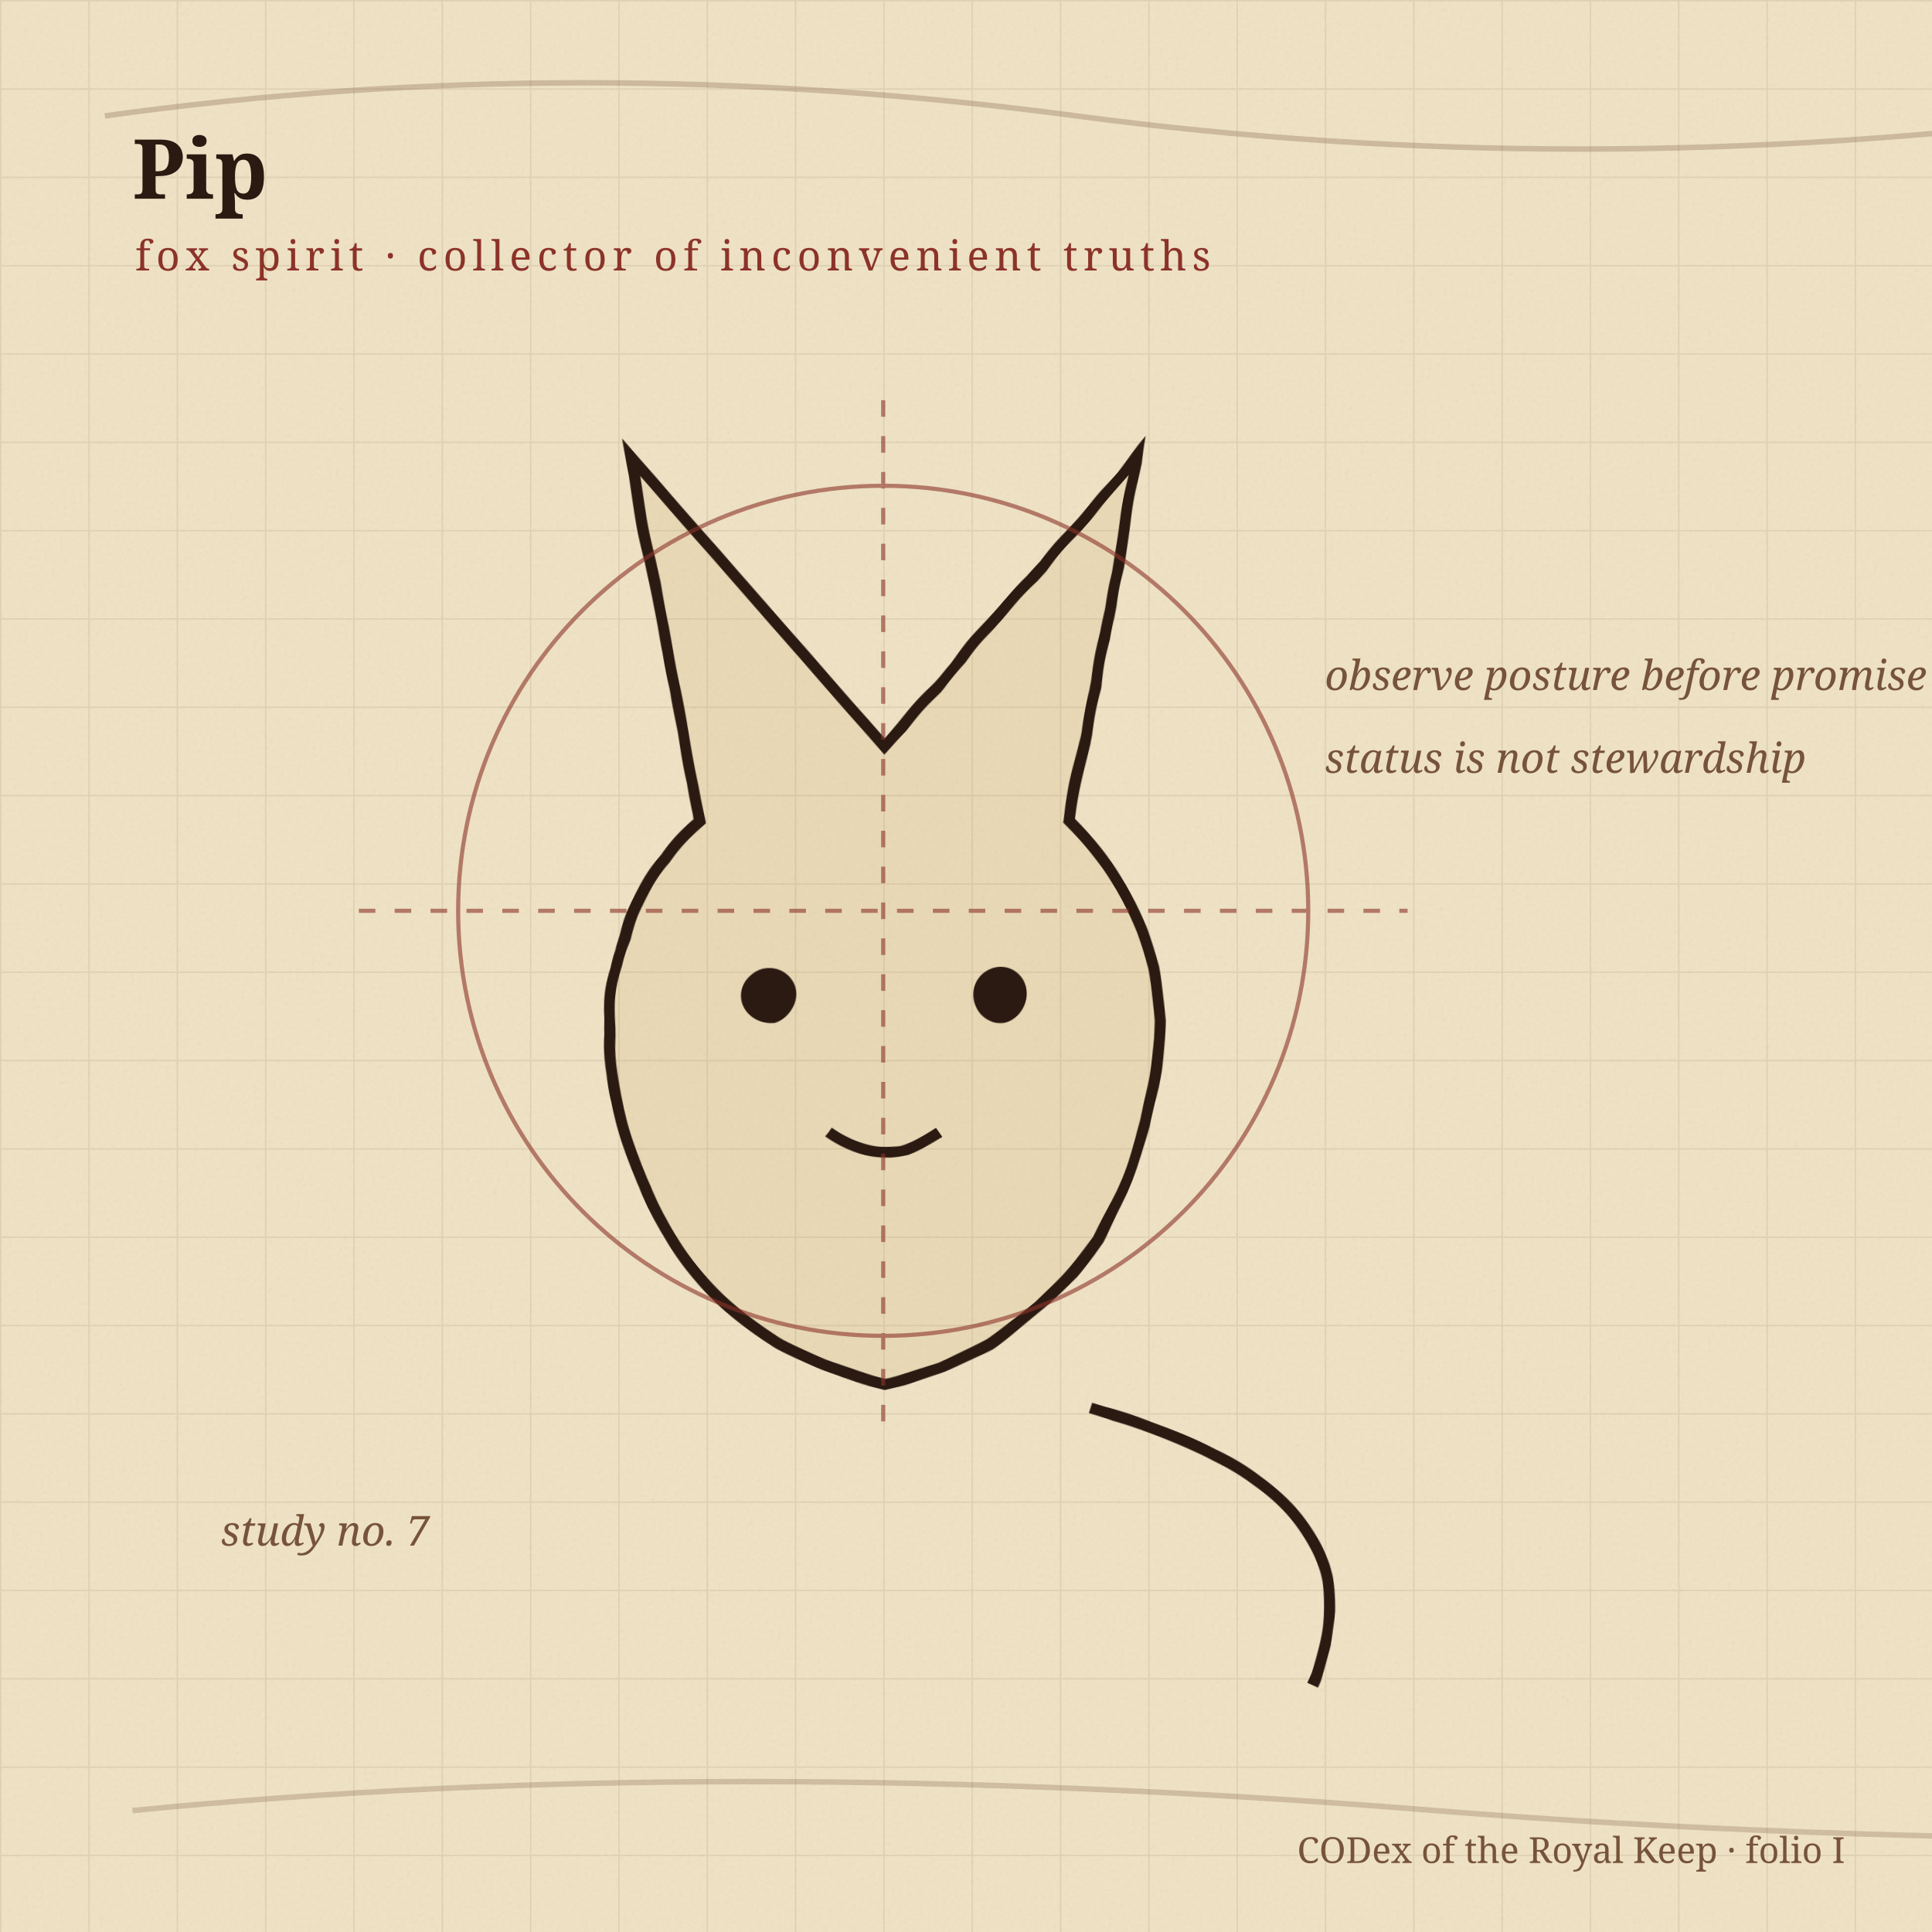
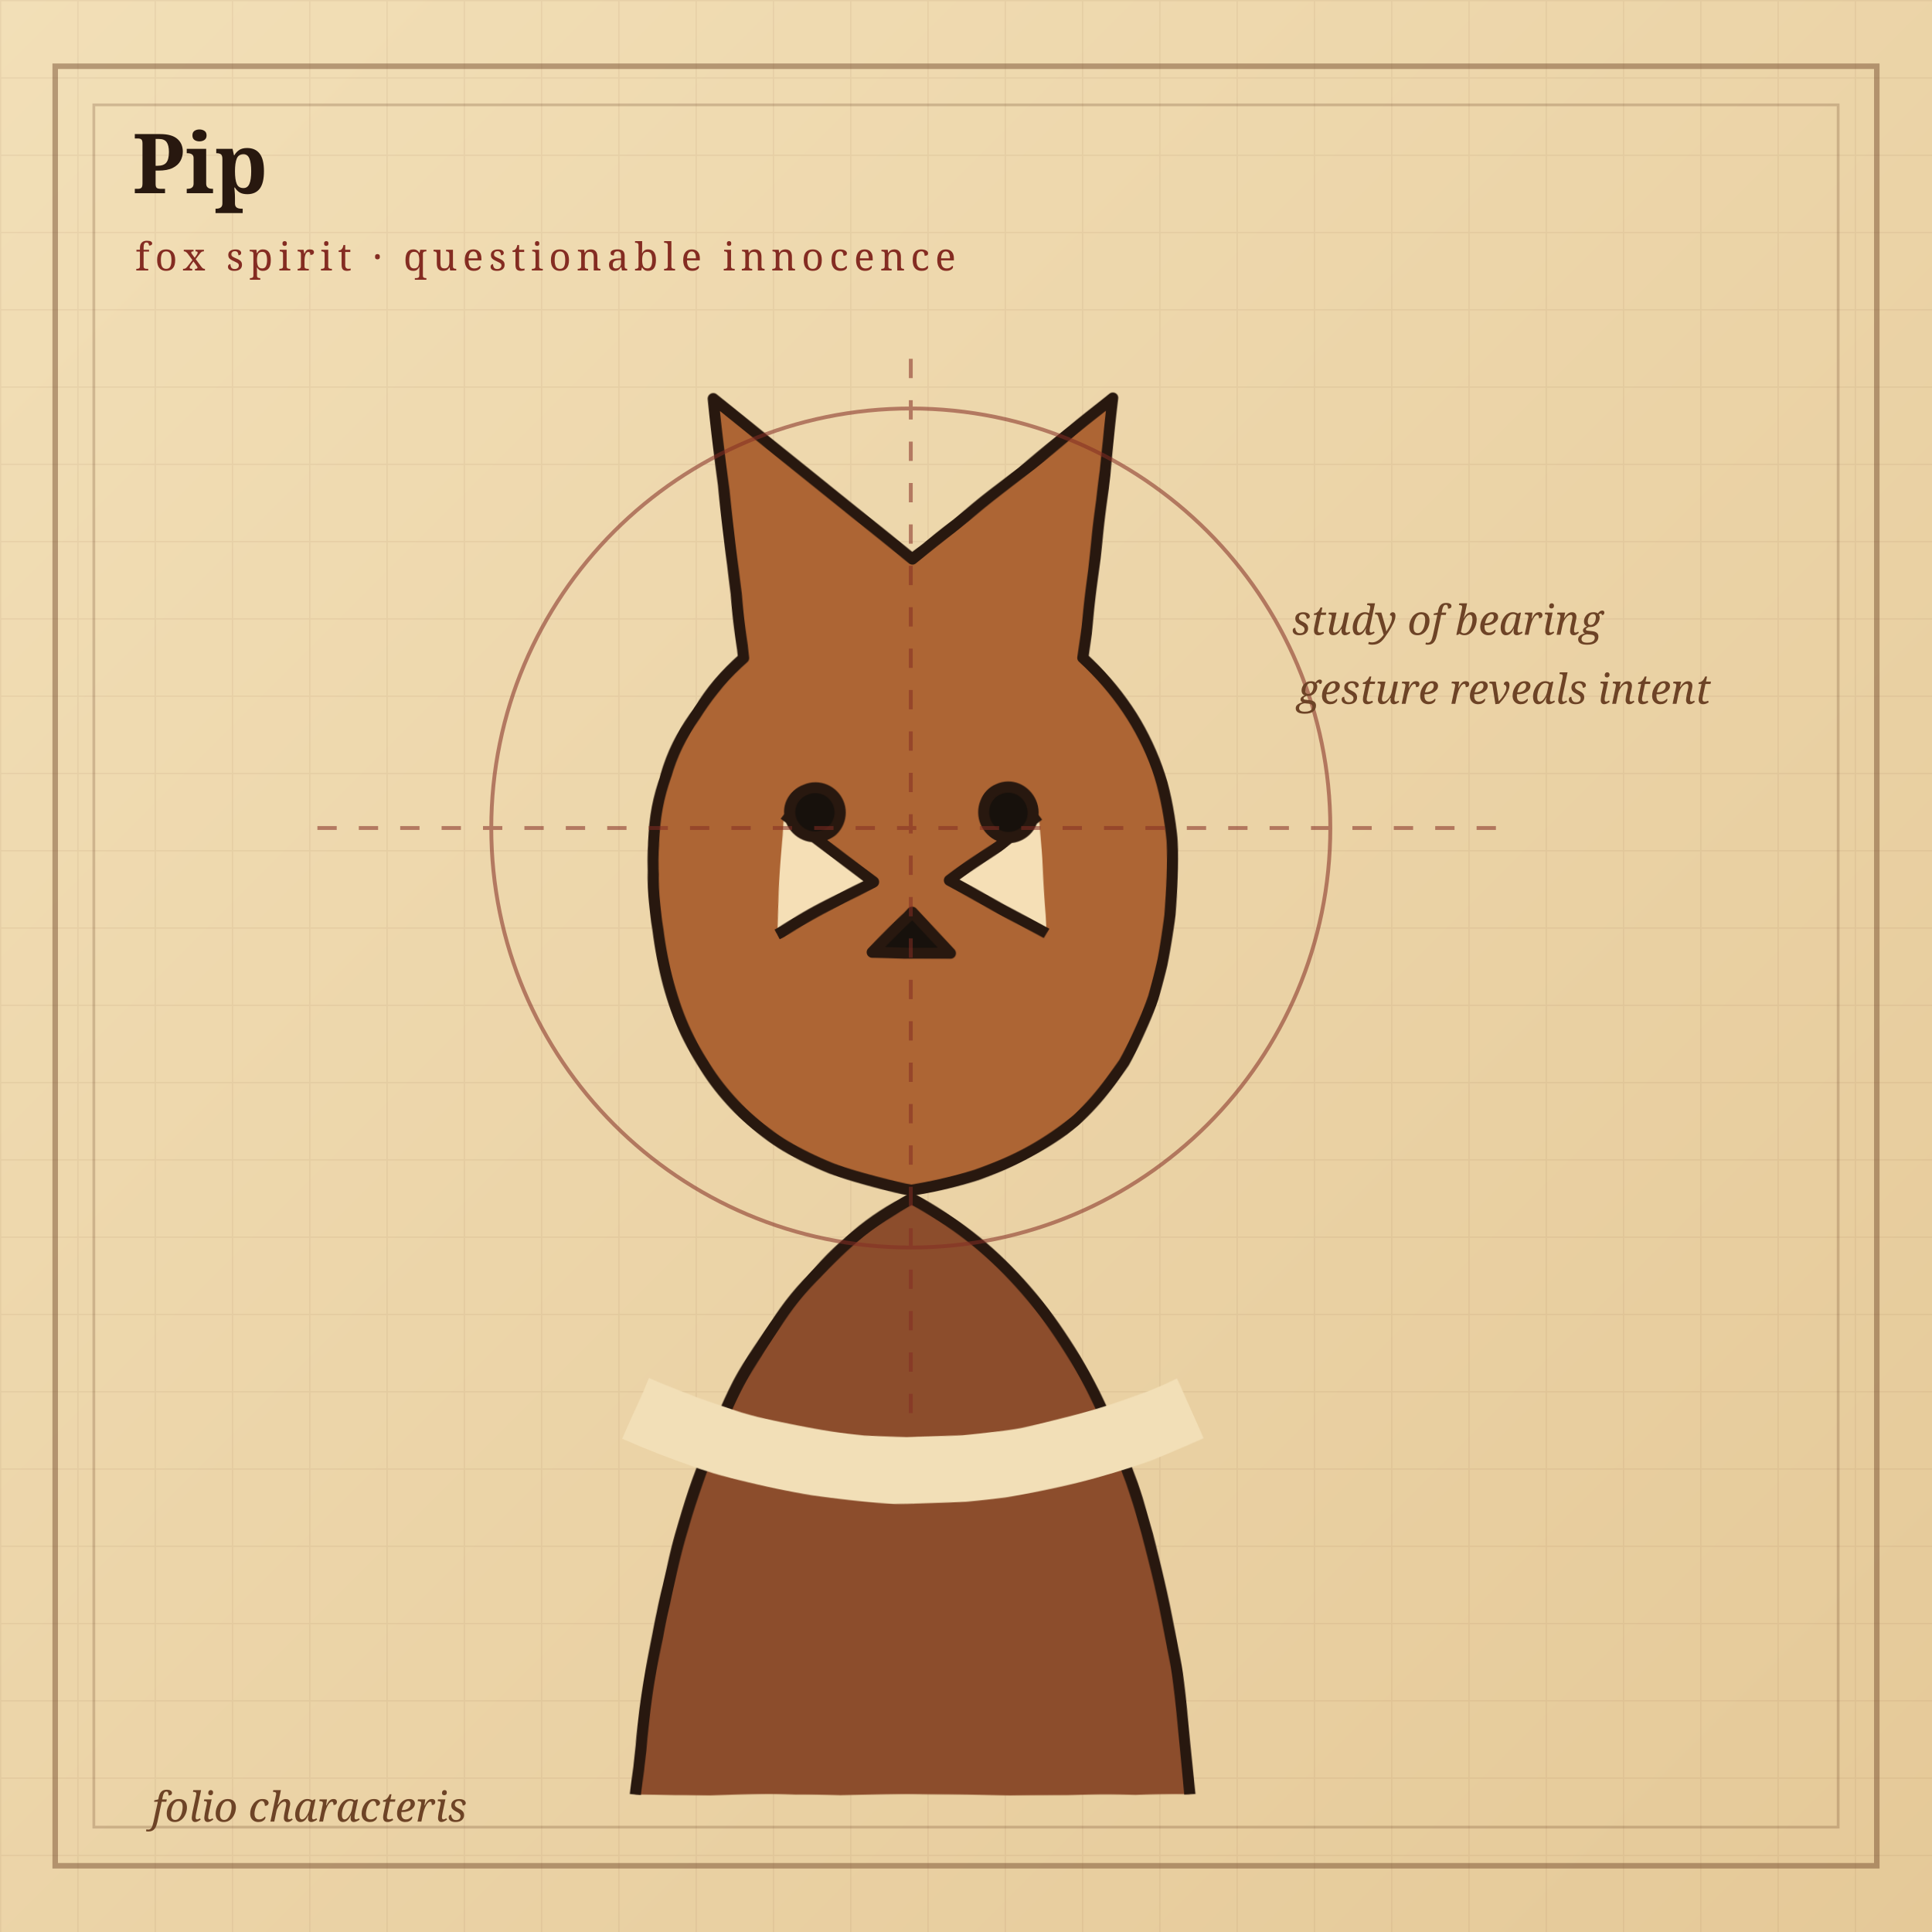
- <svg xmlns="http://www.w3.org/2000/svg" viewBox="0 0 700 700" role="img" aria-labelledby="t d">
+ <svg xmlns="http://www.w3.org/2000/svg" viewBox="0 0 700 700" role="img">
  <defs>
-     <filter id="paper">
-       <feTurbulence baseFrequency=".7" numOctaves="3" seed="7" type="fractalNoise" result="n" />
-       <feColorMatrix in="n" type="saturate" values="0" />
-       <feComponentTransfer>
-         <feFuncA type="table" tableValues="0 .13" />
-       </feComponentTransfer>
+     <linearGradient id="paper" x1="0" y1="0" x2="1" y2="1">
+       <stop stop-color="#f2dfb7" />
+       <stop offset="1" stop-color="#e5c998" />
+     </linearGradient>
+     <filter id="rough">
+       <feTurbulence baseFrequency=".018" numOctaves="2" seed="6" result="n" />
+       <feDisplacementMap in="SourceGraphic" in2="n" scale="1.2" />
    </filter>
-     <filter id="rough">
-       <feTurbulence baseFrequency=".025" numOctaves="2" seed="4" result="n" />
-       <feDisplacementMap in="SourceGraphic" in2="n" scale="1.6" />
+     <pattern id="grain" width="28" height="28" patternUnits="userSpaceOnUse">
+       <path d="M28 0H0V28" fill="none" stroke="#6d4326" stroke-opacity=".07" />
+     </pattern>
+     <filter id="shadow">
+       <feDropShadow dx="0" dy="5" stdDeviation="5" flood-opacity=".25" />
    </filter>
-     <pattern id="grid" width="32" height="32" patternUnits="userSpaceOnUse">
-       <path d="M32 0H0V32" fill="none" stroke="#76533a" stroke-opacity=".12" stroke-width="1" />
-     </pattern>
-     <pattern id="hatch" width="9" height="9" patternUnits="userSpaceOnUse" patternTransform="rotate(18)">
-       <line x1="0" y1="0" x2="0" y2="9" stroke="#76533a" stroke-opacity=".18" stroke-width="2" />
-     </pattern>
  </defs>
-   <rect width="100%" height="100%" fill="#efe2c4" />
-   <rect width="100%" height="100%" fill="url(#grid)" />
-   <rect width="100%" height="100%" filter="url(#paper)" opacity=".6" />
-   <path d="M38 42 Q210 18 390 42 T760 42 T1162 42" fill="none" stroke="#76533a" stroke-opacity=".28" stroke-width="2" />
-   <path d="M48 656 Q260 635 520 656 T1150 656" fill="none" stroke="#76533a" stroke-opacity=".25" stroke-width="2" />
-   <g transform="translate(0 10)" filter="url(#rough)" stroke="#2a1a12" stroke-width="4" fill="none">
-     <path d="M320 260l-92-105 25 132q-42 42-30 100 18 86 97 104 79-18 97-104 12-58-30-100l25-132z" fill="#aa7a2c" fill-opacity=".09" />M245 492q75 88 150 0<circle cx="278" cy="350" r="8" fill="#2a1a12" />
-     <circle cx="362" cy="350" r="8" fill="#2a1a12" />
-     <path d="M300 400q20 14 40 0" />
-     <path d="M395 500q110 30 80 100" />
+   <rect width="700" height="700" fill="url(#paper)" />
+   <rect width="700" height="700" fill="url(#grain)" />
+   <path d="M20 24H680V676H20Z" fill="none" stroke="#6d4326" stroke-width="2" opacity=".45" />
+   <path d="M34 38H666V662H34Z" fill="none" stroke="#6d4326" stroke-width="1" opacity=".25" />
+   <text x="48" y="70" font-family="Georgia,serif" font-size="30" font-weight="700" fill="#28180f">Pip</text>
+   <text x="49" y="98" font-family="Georgia,serif" font-size="14" letter-spacing="2" fill="#842c22">fox spirit · questionable innocence</text>
+   <g filter="url(#rough)" stroke="#28180f" stroke-width="4" stroke-linejoin="round">
+     <path d="M230 650q15-170 100-216q88 46 101 216" fill="#8c4d2c" />
+     <path d="M230 510q101 45 201 0" fill="none" stroke="#f2dfb7" stroke-width="24" />
+     <path d="M330 202l-72-58l11 94q-38 35-32 90q8 89 93 103q86-14 94-103q6-55-32-90l11-94z" fill="#ad6534" />
+     <path d="M284 295l32 24l-35 19M376 295l-32 24l35 19" fill="#f5dfb6" />
+     <circle cx="295" cy="294" r="9" fill="#17110c" />
+     <circle cx="365" cy="294" r="9" fill="#17110c" />
+     <path d="M330 330l-14 15h28z" fill="#17110c" />
  </g>
-   <g stroke="#8c3329" stroke-width="1.5" opacity=".6" fill="none">
-     <circle cx="320" cy="330" r="154" />
-     <path d="M130 330h380M320 145v370" stroke-dasharray="6 7" />
+   <g fill="none" stroke="#842c22" stroke-width="1.4" opacity=".55">
+     <circle cx="330" cy="300" r="152" />
+     <path d="M115 300h430M330 130v385" stroke-dasharray="7 8" />
  </g>
-   <g fill="#76533a" font-family="Georgia,serif" font-size="15" font-style="italic">
-     <text x="480" y="250">observe posture before promise</text>
-     <text x="480" y="280">status is not stewardship</text>
-     <text x="80" y="560">study no. 7</text>
+   <g fill="#6d4326" font-family="Georgia,serif" font-style="italic" font-size="15">
+     <text x="468" y="230">study of bearing</text>
+     <text x="470" y="255">gesture reveals intent</text>
+     <text x="55" y="660">folio characteris</text>
  </g>
-   <text x="48" y="72" font-family="Georgia,serif" font-size="30" font-weight="700" fill="#2a1a12">Pip</text>
-   <text x="49" y="98" font-family="Georgia,serif" font-size="15" letter-spacing="2" fill="#8c3329">fox spirit · collector of inconvenient truths</text>
-   <text x="470" y="675" font-family="Georgia,serif" font-size="13" fill="#76533a">CODex of the Royal Keep · folio I</text>
</svg>
